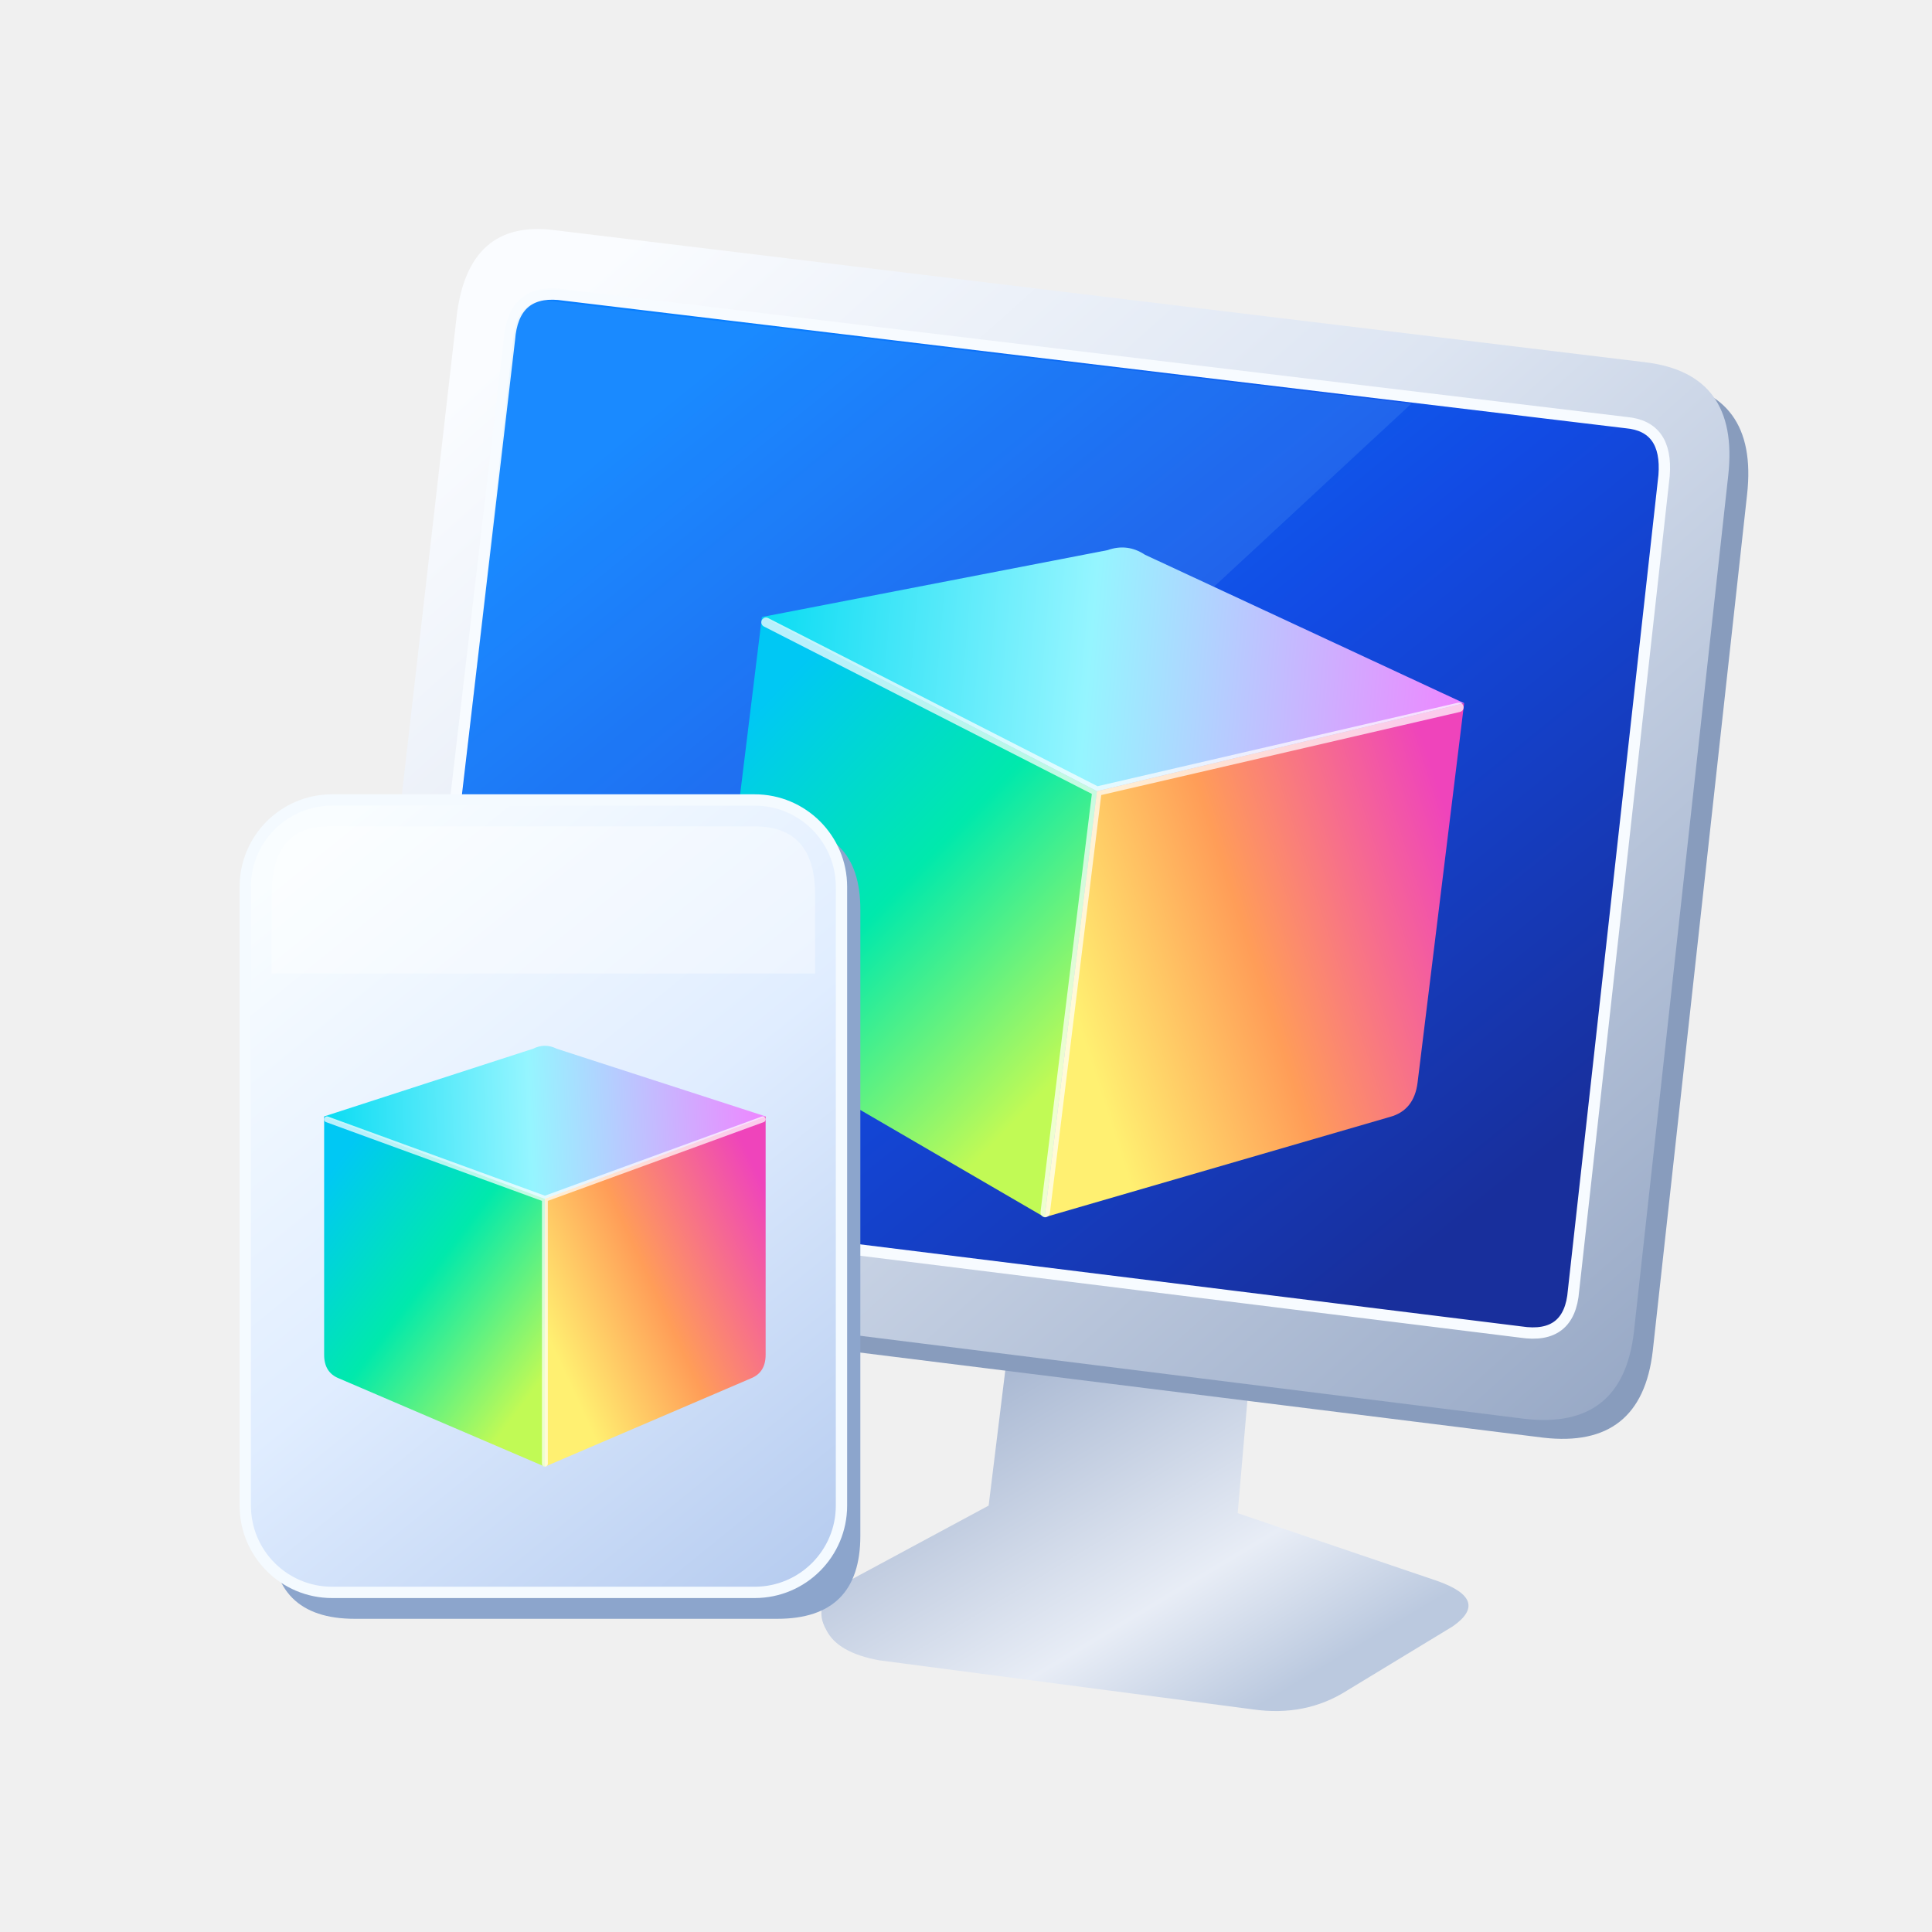
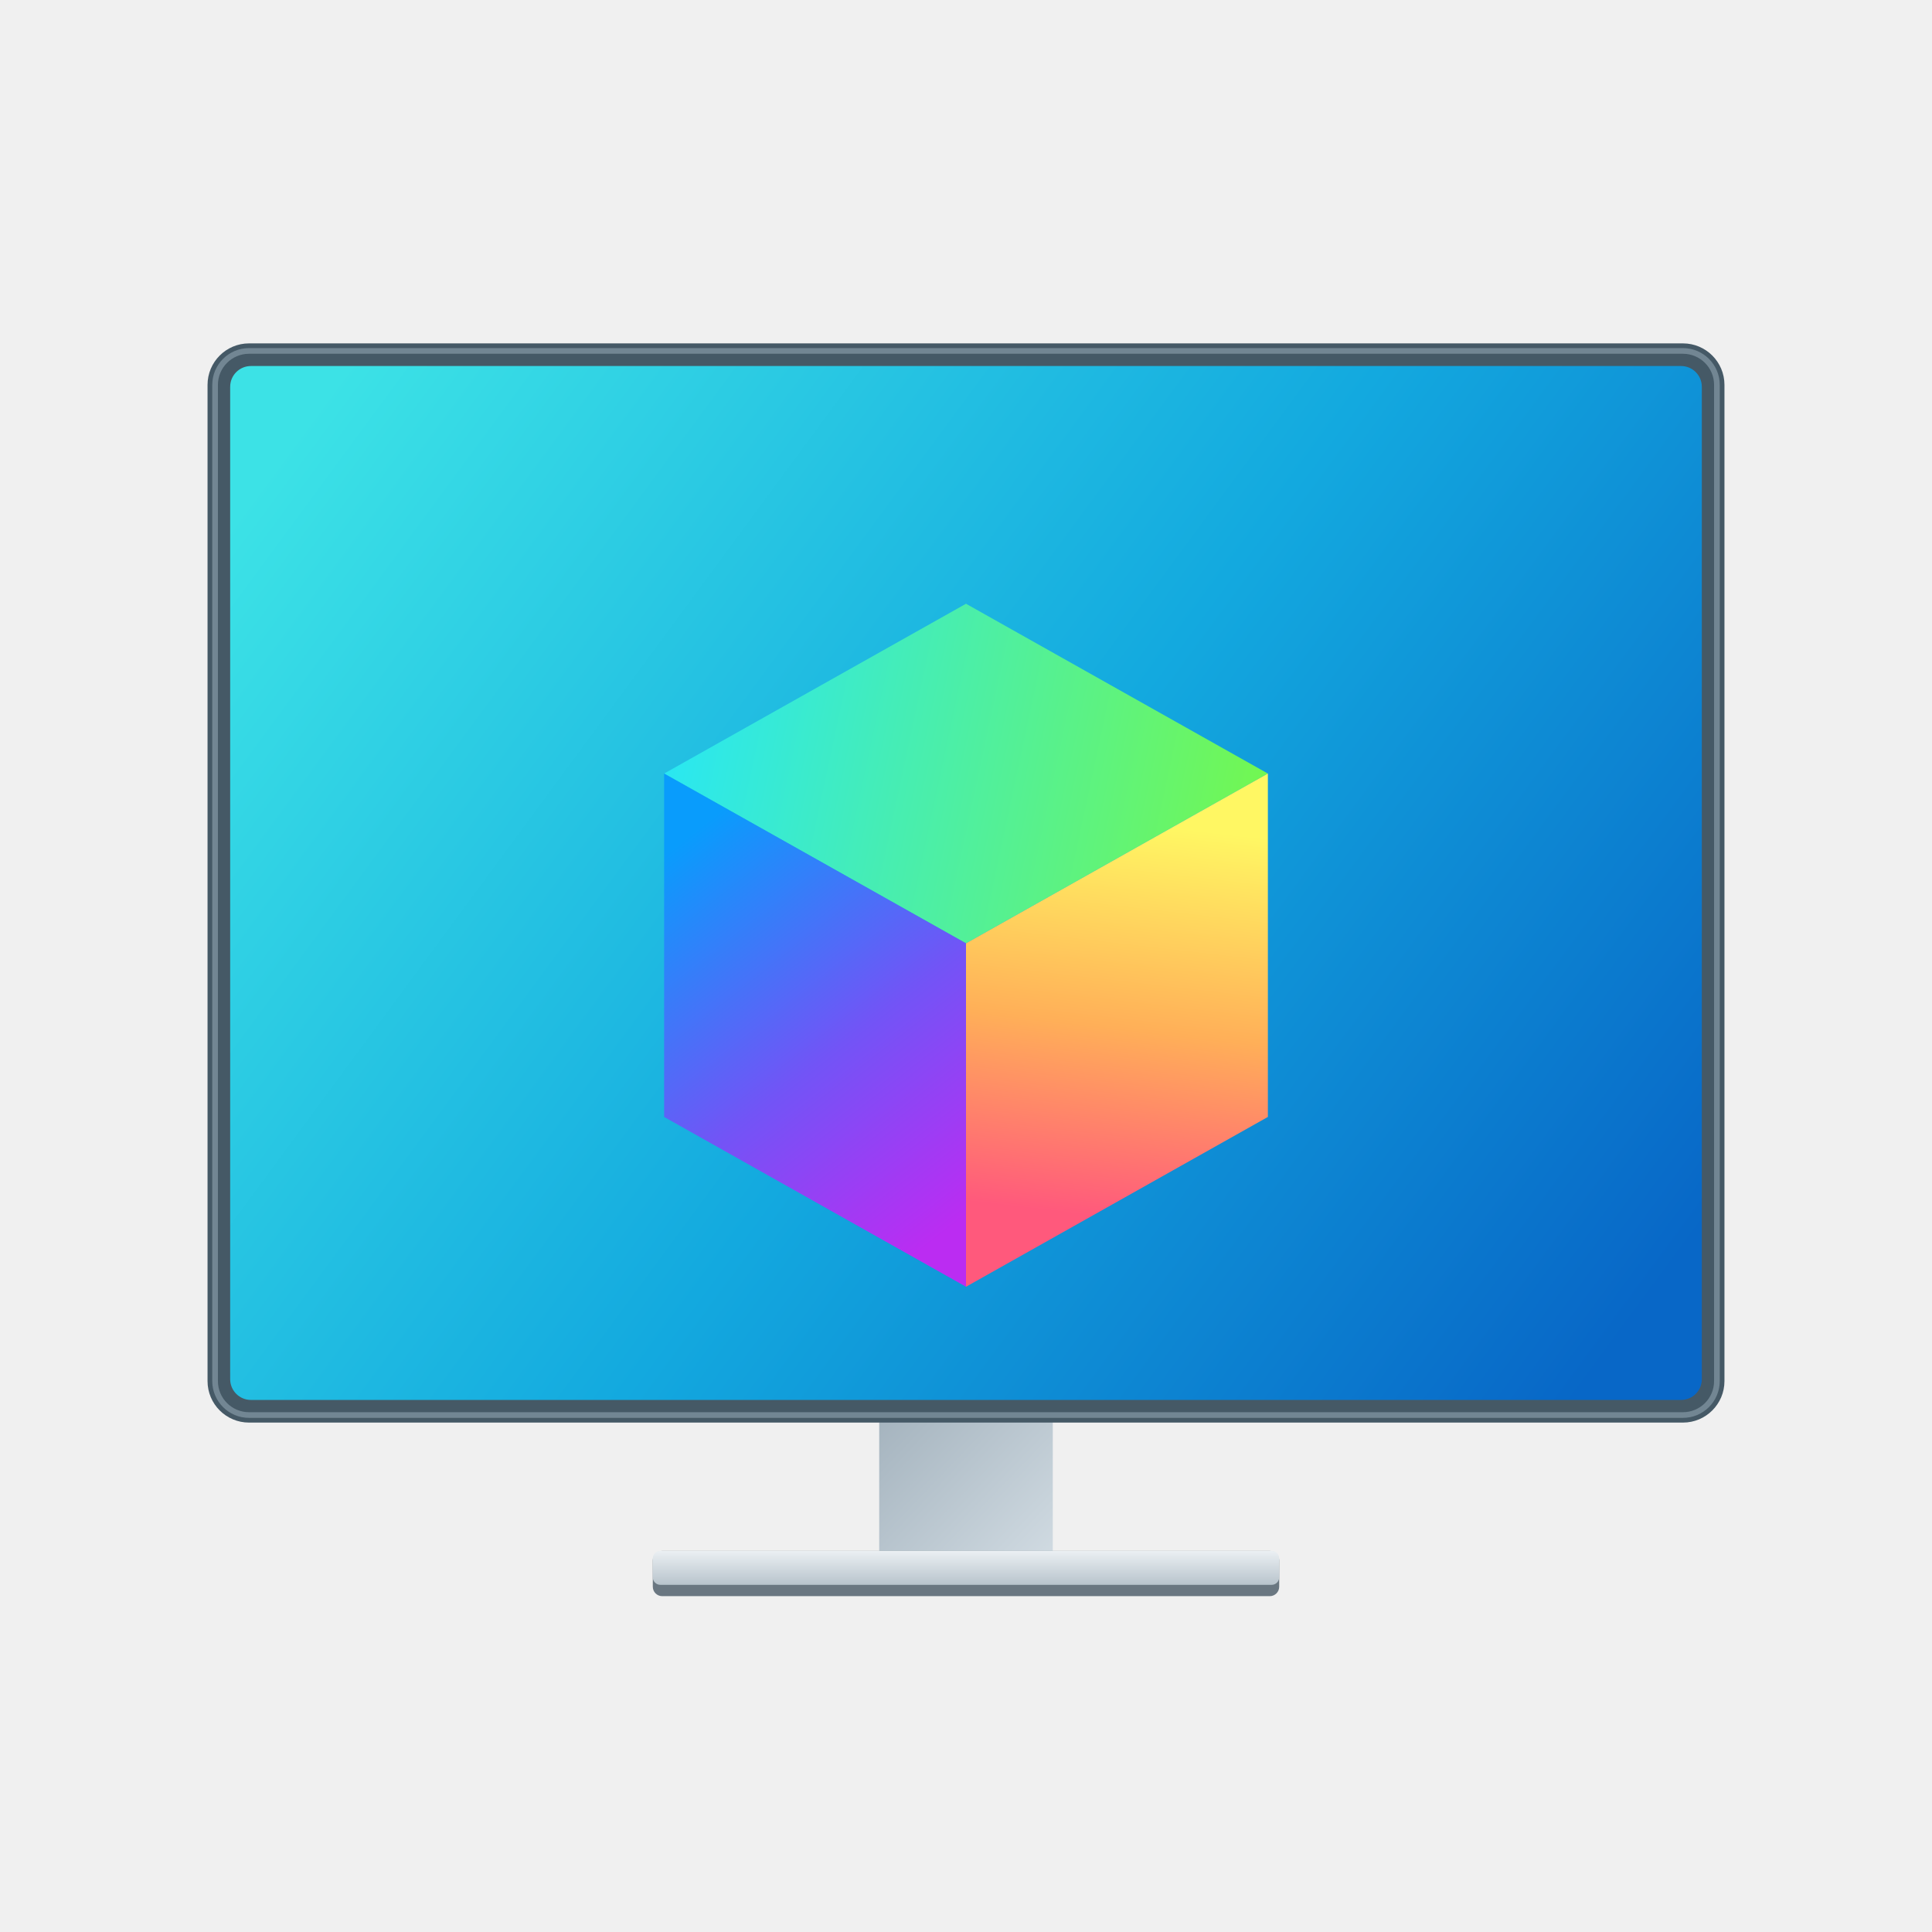
<svg xmlns="http://www.w3.org/2000/svg" width="512" height="512" viewBox="0 0 512 512" fill="none">
  <defs>
-     <linearGradient id="frame" x1="160" y1="70" x2="430" y2="372" gradientUnits="userSpaceOnUse">
-       <stop stop-color="#FAFCFF" />
-       <stop offset=".4" stop-color="#DDE5F2" />
-       <stop offset="1" stop-color="#98A9C6" />
+     <linearGradient id="screen" x1="82" y1="110" x2="424" y2="362" gradientUnits="userSpaceOnUse">
+       <stop stop-color="#3CE2E6" />
+       <stop offset=".52" stop-color="#13A9DF" />
+       <stop offset="1" stop-color="#0867C7" />
    </linearGradient>
-     <linearGradient id="screen" x1="184" y1="100" x2="375" y2="335" gradientUnits="userSpaceOnUse">
-       <stop stop-color="#087EFF" />
-       <stop offset=".5" stop-color="#124BE4" />
-       <stop offset="1" stop-color="#182F9C" />
+     <linearGradient id="stem" x1="232" y1="371" x2="280" y2="417" gradientUnits="userSpaceOnUse">
+       <stop stop-color="#A2B1BC" />
+       <stop offset="1" stop-color="#D3DDE4" />
    </linearGradient>
-     <linearGradient id="stand" x1="270" y1="345" x2="334" y2="452" gradientUnits="userSpaceOnUse">
-       <stop stop-color="#9EAFCC" />
-       <stop offset=".7" stop-color="#E8EDF6" />
-       <stop offset="1" stop-color="#BBC9DF" />
+     <linearGradient id="foot" x1="256" y1="411" x2="256" y2="423" gradientUnits="userSpaceOnUse">
+       <stop stop-color="#EBF0F3" />
+       <stop offset="1" stop-color="#A7B5BF" />
    </linearGradient>
-     <linearGradient id="glass" x1="70" y1="234" x2="220" y2="419" gradientUnits="userSpaceOnUse">
-       <stop stop-color="#F9FDFF" />
-       <stop offset=".48" stop-color="#E0EDFF" />
-       <stop offset="1" stop-color="#B5CBEF" />
+     <linearGradient id="cubeTop" x1="177" y1="190" x2="331" y2="223" gradientUnits="userSpaceOnUse">
+       <stop stop-color="#29E7F4" />
+       <stop offset="1" stop-color="#72F752" />
    </linearGradient>
-     <linearGradient id="top" x1="0" y1="36" x2="156" y2="30" gradientUnits="userSpaceOnUse">
-       <stop stop-color="#00DAF2" />
-       <stop offset=".48" stop-color="#95F5FF" />
-       <stop offset="1" stop-color="#F084FF" />
+     <linearGradient id="cubeLeft" x1="178" y1="225" x2="255" y2="323" gradientUnits="userSpaceOnUse">
+       <stop stop-color="#099CFC" />
+       <stop offset=".55" stop-color="#7254F6" />
+       <stop offset="1" stop-color="#BB2CF2" />
    </linearGradient>
-     <linearGradient id="left" x1="0" y1="65" x2="80" y2="125" gradientUnits="userSpaceOnUse">
-       <stop stop-color="#00C8F4" />
-       <stop offset=".48" stop-color="#00E9AC" />
-       <stop offset="1" stop-color="#C1FA55" />
+     <linearGradient id="cubeRight" x1="300" y1="218" x2="288" y2="322" gradientUnits="userSpaceOnUse">
+       <stop stop-color="#FFF763" />
+       <stop offset=".52" stop-color="#FFAF58" />
+       <stop offset="1" stop-color="#FF597C" />
    </linearGradient>
-     <linearGradient id="right" x1="80" y1="110" x2="160" y2="73" gradientUnits="userSpaceOnUse">
-       <stop stop-color="#FFF071" />
-       <stop offset=".45" stop-color="#FF9D58" />
-       <stop offset="1" stop-color="#EF44BB" />
-     </linearGradient>
-     <g id="cube">
-       <path d="M5 37 76 14Q80 12 84 14L155 37 80 65Z" fill="url(#top)" />
-       <path d="M5 37 80 65V156L10 126Q5 124 5 118Z" fill="url(#left)" />
-       <path d="m80 65 75-28v81q0 6-5 8l-70 30Z" fill="url(#right)" />
-       <path d="m6 38 74 27 74-27M80 65v90" stroke="white" stroke-opacity=".72" stroke-width="2" stroke-linecap="round" />
-     </g>
  </defs>
-   <path d="m270 334-8 65-39 21q-8 5-4 12 3 6 14 8l99 13q14 2 25-5l28-17q10-7-4-12l-53-18 5-58Z" fill="url(#stand)" />
-   <path d="m151 66 290 35q25 3 22 30l-25 227q-3 26-29 23L120 345q-24-3-21-29l26-227q3-26 26-23Z" fill="#889CBD" />
-   <path d="m147 61 289 35q25 3 22 30l-25 227q-3 26-29 23L116 340q-24-3-21-29l26-227q3-26 26-23Z" fill="url(#frame)" />
-   <path d="m148 78 283 34q11 1 10 14l-24 216q-1 13-14 11l-282-35q-12-1-11-14l25-214q1-13 13-12Z" fill="url(#screen)" stroke="#F7FBFF" stroke-width="3" />
-   <path d="m148 80 226 27-207 192-55 6 24-215q1-12 12-10Z" fill="#8FD8FF" opacity=".13" />
-   <g transform="translate(191 126) rotate(7 80 80) scale(1.25)">
-     <use href="#cube" />
-   </g>
-   <path d="M72 241q0-22 22-22h112q22 0 22 22v166q0 22-22 22H94q-22 0-22-22Z" fill="#8CA5CC" />
-   <rect x="65" y="212" width="158" height="210" rx="23" fill="url(#glass)" stroke="#F4FAFF" stroke-width="3" />
-   <path d="M87 219h113q16 0 16 18v21H72v-21q0-18 15-18Z" fill="#FFFFFF" opacity=".38" />
-   <g transform="translate(82 267) scale(.78)">
-     <use href="#cube" />
-   </g>
+   <path d="M233 370h46v45h-46z" fill="url(#stem)" />
+   <rect x="173" y="411" width="166" height="12" rx="2.5" fill="#6A7781" />
+   <rect x="173" y="411" width="166" height="9" rx="2" fill="url(#foot)" />
+   <rect x="55" y="91" width="402" height="286" rx="11" fill="#455966" />
+   <rect x="57" y="93" width="398" height="282" rx="9" stroke="#A1B5C0" stroke-opacity=".5" stroke-width="1.5" />
+   <rect x="61" y="97" width="390" height="274" rx="5.5" fill="url(#screen)" />
+   <path d="m176 205 80-45 80 45-80 45z" fill="url(#cubeTop)" />
+   <path d="m176 205 80 45v91l-80-45z" fill="url(#cubeLeft)" />
+   <path d="m256 250 80-45v91l-80 45z" fill="url(#cubeRight)" />
</svg>
